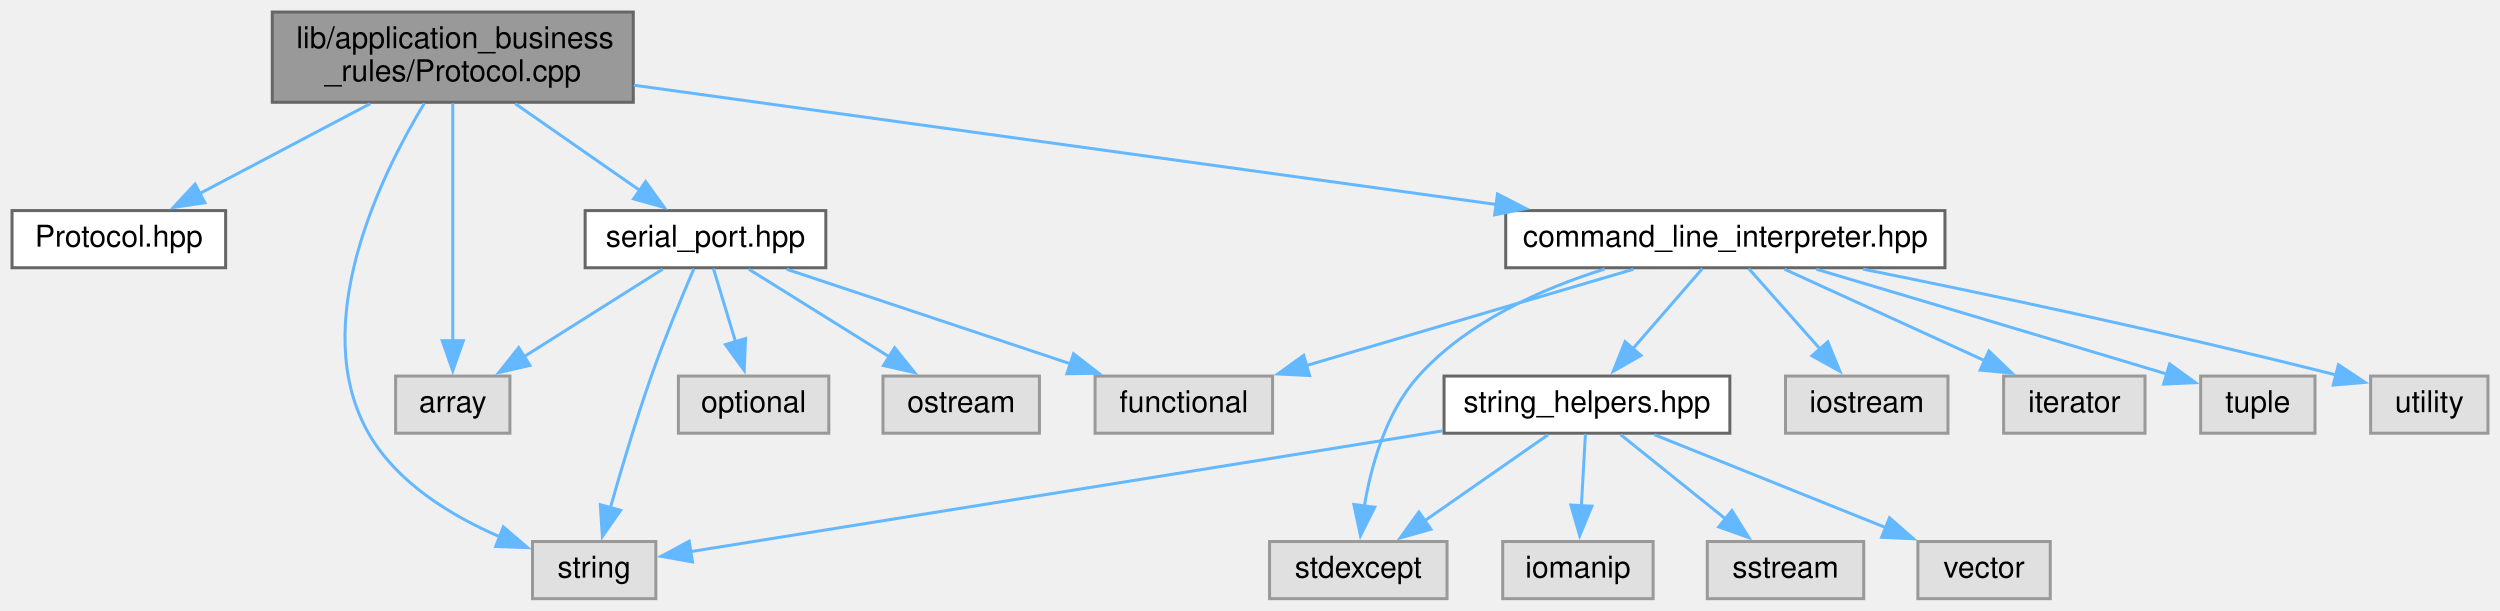
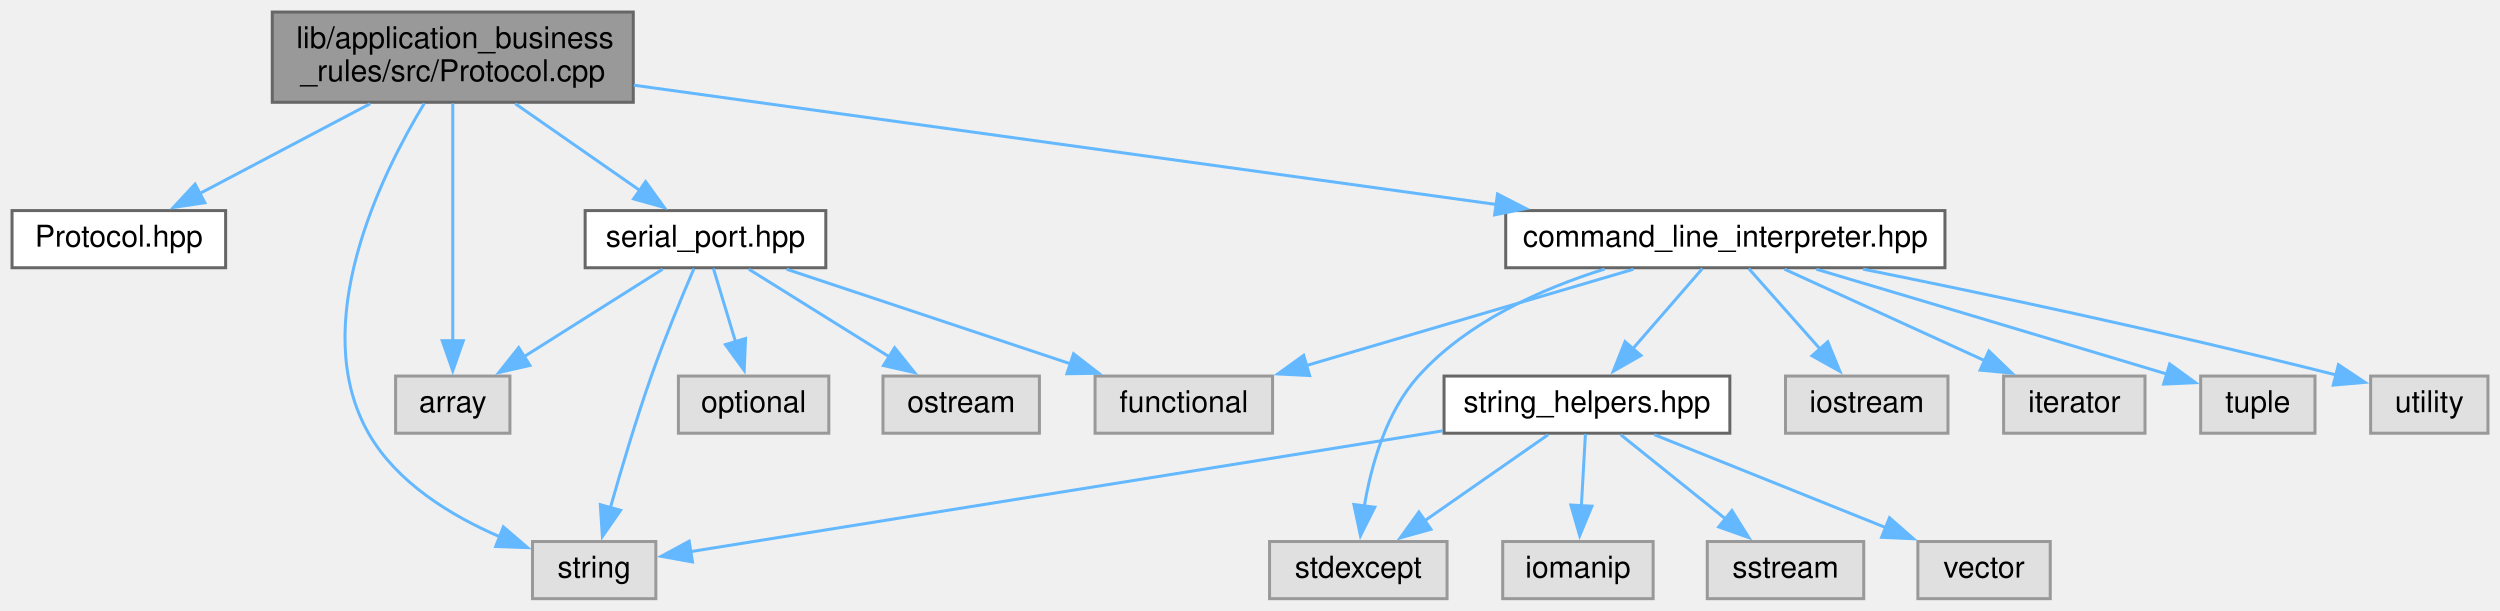
<svg xmlns="http://www.w3.org/2000/svg" xmlns:xlink="http://www.w3.org/1999/xlink" width="831pt" height="203pt" viewBox="0.00 0.00 831.00 203.00">
  <g id="graph0" class="graph" transform="scale(1 1) rotate(0) translate(4 199)">
    <g id="node1" class="node">
      <g id="a_node1">
        <a xlink:title=" ">
          <polygon fill="#999999" stroke="#666666" points="206.5,-195 86.5,-195 86.5,-165 206.5,-165 206.5,-195" />
          <text text-anchor="start" x="94.5" y="-183" font-family="Helvetica,sans-Serif" font-size="10.00">lib/application_business</text>
-           <text text-anchor="middle" x="146.5" y="-172" font-family="Helvetica,sans-Serif" font-size="10.00">_rules/Protocol.cpp</text>
+           <text text-anchor="middle" x="146.5" y="-172" font-family="Helvetica,sans-Serif" font-size="10.00">_rules/src/Protocol.cpp</text>
        </a>
      </g>
    </g>
    <g id="node2" class="node">
      <g id="a_node2">
        <a xlink:href="Protocol_8hpp.xhtml" target="_top" xlink:title=" ">
          <polygon fill="white" stroke="#666666" points="71,-129 0,-129 0,-110 71,-110 71,-129" />
          <text text-anchor="middle" x="35.5" y="-117" font-family="Helvetica,sans-Serif" font-size="10.00">Protocol.hpp</text>
        </a>
      </g>
    </g>
    <g id="edge1" class="edge">
      <path fill="none" stroke="#63b8ff" d="M119.06,-164.54C101.73,-155.4 79.44,-143.66 62.25,-134.6" />
      <polygon fill="#63b8ff" stroke="#63b8ff" points="64.1,-131.62 53.62,-130.05 60.84,-137.81 64.1,-131.62" />
    </g>
    <g id="node3" class="node">
      <g id="a_node3">
        <a xlink:href="command__line__interpreter_8hpp.xhtml" target="_top" xlink:title=" ">
          <polygon fill="white" stroke="#666666" points="642.5,-129 496.5,-129 496.5,-110 642.5,-110 642.5,-129" />
          <text text-anchor="middle" x="569.5" y="-117" font-family="Helvetica,sans-Serif" font-size="10.00">command_line_interpreter.hpp</text>
        </a>
      </g>
    </g>
    <g id="edge2" class="edge">
      <path fill="none" stroke="#63b8ff" d="M206.66,-170.68C282.03,-160.26 411.26,-142.38 493.42,-131.02" />
      <polygon fill="#63b8ff" stroke="#63b8ff" points="493.77,-134.51 503.2,-129.67 492.81,-127.57 493.77,-134.51" />
    </g>
    <g id="node11" class="node">
      <g id="a_node11">
        <a xlink:title=" ">
          <polygon fill="#e0e0e0" stroke="#999999" points="214,-19 173,-19 173,0 214,0 214,-19" />
          <text text-anchor="middle" x="193.5" y="-7" font-family="Helvetica,sans-Serif" font-size="10.00">string</text>
        </a>
      </g>
    </g>
    <g id="edge22" class="edge">
      <path fill="none" stroke="#63b8ff" d="M137.04,-164.65C122.43,-140.5 98.08,-90.86 118.5,-55 127.87,-38.54 146,-27.54 162.09,-20.59" />
      <polygon fill="#63b8ff" stroke="#63b8ff" points="163.32,-23.87 171.35,-16.97 160.77,-17.35 163.32,-23.87" />
    </g>
    <g id="node15" class="node">
      <g id="a_node15">
        <a xlink:href="serial__port_8hpp.xhtml" target="_top" xlink:title=" ">
          <polygon fill="white" stroke="#666666" points="270.5,-129 190.5,-129 190.5,-110 270.5,-110 270.5,-129" />
          <text text-anchor="middle" x="230.5" y="-117" font-family="Helvetica,sans-Serif" font-size="10.00">serial_port.hpp</text>
        </a>
      </g>
    </g>
    <g id="edge15" class="edge">
      <path fill="none" stroke="#63b8ff" d="M167.26,-164.54C179.84,-155.78 195.86,-144.63 208.63,-135.73" />
      <polygon fill="#63b8ff" stroke="#63b8ff" points="210.6,-138.63 216.8,-130.04 206.6,-132.88 210.6,-138.63" />
    </g>
    <g id="node16" class="node">
      <g id="a_node16">
        <a xlink:title=" ">
          <polygon fill="#e0e0e0" stroke="#999999" points="165.5,-74 127.5,-74 127.5,-55 165.5,-55 165.5,-74" />
          <text text-anchor="middle" x="146.5" y="-62" font-family="Helvetica,sans-Serif" font-size="10.00">array</text>
        </a>
      </g>
    </g>
    <g id="edge21" class="edge">
      <path fill="none" stroke="#63b8ff" d="M146.5,-164.63C146.5,-144.59 146.5,-108.17 146.5,-85.49" />
      <polygon fill="#63b8ff" stroke="#63b8ff" points="150,-85.74 146.5,-75.74 143,-85.74 150,-85.74" />
    </g>
    <g id="node4" class="node">
      <g id="a_node4">
        <a xlink:title=" ">
          <polygon fill="#e0e0e0" stroke="#999999" points="419,-74 360,-74 360,-55 419,-55 419,-74" />
          <text text-anchor="middle" x="389.5" y="-62" font-family="Helvetica,sans-Serif" font-size="10.00">functional</text>
        </a>
      </g>
    </g>
    <g id="edge3" class="edge">
      <path fill="none" stroke="#63b8ff" d="M538.97,-109.51C508.96,-100.67 462.98,-87.14 429.95,-77.41" />
      <polygon fill="#63b8ff" stroke="#63b8ff" points="431.32,-74.16 420.74,-74.7 429.34,-80.88 431.32,-74.16" />
    </g>
    <g id="node5" class="node">
      <g id="a_node5">
        <a xlink:title=" ">
          <polygon fill="#e0e0e0" stroke="#999999" points="643.5,-74 589.5,-74 589.5,-55 643.5,-55 643.5,-74" />
          <text text-anchor="middle" x="616.5" y="-62" font-family="Helvetica,sans-Serif" font-size="10.00">iostream</text>
        </a>
      </g>
    </g>
    <g id="edge4" class="edge">
      <path fill="none" stroke="#63b8ff" d="M577.26,-109.75C583.69,-102.5 593.01,-91.98 600.96,-83.02" />
      <polygon fill="#63b8ff" stroke="#63b8ff" points="603.55,-85.38 607.57,-75.57 598.31,-80.73 603.55,-85.38" />
    </g>
    <g id="node6" class="node">
      <g id="a_node6">
        <a xlink:title=" ">
          <polygon fill="#e0e0e0" stroke="#999999" points="709,-74 662,-74 662,-55 709,-55 709,-74" />
          <text text-anchor="middle" x="685.5" y="-62" font-family="Helvetica,sans-Serif" font-size="10.00">iterator</text>
        </a>
      </g>
    </g>
    <g id="edge5" class="edge">
      <path fill="none" stroke="#63b8ff" d="M589.18,-109.51C607.45,-101.16 634.91,-88.61 655.85,-79.05" />
      <polygon fill="#63b8ff" stroke="#63b8ff" points="657.1,-82.33 664.74,-74.99 654.19,-75.96 657.1,-82.33" />
    </g>
    <g id="node7" class="node">
      <g id="a_node7">
        <a xlink:title=" ">
          <polygon fill="#e0e0e0" stroke="#999999" points="477,-19 418,-19 418,0 477,0 477,-19" />
          <text text-anchor="middle" x="447.5" y="-7" font-family="Helvetica,sans-Serif" font-size="10.00">stdexcept</text>
        </a>
      </g>
    </g>
    <g id="edge6" class="edge">
      <path fill="none" stroke="#63b8ff" d="M529.39,-109.58C508.34,-102.99 483.65,-91.96 467.5,-74 456.73,-62.02 451.76,-44.27 449.47,-30.58" />
      <polygon fill="#63b8ff" stroke="#63b8ff" points="452.97,-30.4 448.22,-20.93 446.03,-31.3 452.97,-30.4" />
    </g>
    <g id="node8" class="node">
      <g id="a_node8">
        <a xlink:href="string__helpers_8hpp.xhtml" target="_top" xlink:title=" ">
          <polygon fill="white" stroke="#666666" points="571,-74 476,-74 476,-55 571,-55 571,-74" />
          <text text-anchor="middle" x="523.5" y="-62" font-family="Helvetica,sans-Serif" font-size="10.00">string_helpers.hpp</text>
        </a>
      </g>
    </g>
    <g id="edge7" class="edge">
      <path fill="none" stroke="#63b8ff" d="M561.9,-109.75C555.62,-102.5 546.49,-91.98 538.7,-83.02" />
      <polygon fill="#63b8ff" stroke="#63b8ff" points="541.45,-80.84 532.25,-75.59 536.16,-85.43 541.45,-80.84" />
    </g>
    <g id="node13" class="node">
      <g id="a_node13">
        <a xlink:title=" ">
          <polygon fill="#e0e0e0" stroke="#999999" points="765.5,-74 727.5,-74 727.5,-55 765.5,-55 765.5,-74" />
          <text text-anchor="middle" x="746.5" y="-62" font-family="Helvetica,sans-Serif" font-size="10.00">tuple</text>
        </a>
      </g>
    </g>
    <g id="edge13" class="edge">
      <path fill="none" stroke="#63b8ff" d="M599.76,-109.51C627.7,-101.19 670.62,-88.4 716.46,-74.6" />
      <polygon fill="#63b8ff" stroke="#63b8ff" points="717.21,-78.03 725.77,-71.8 715.19,-71.33 717.21,-78.03" />
    </g>
    <g id="node14" class="node">
      <g id="a_node14">
        <a xlink:title=" ">
          <polygon fill="#e0e0e0" stroke="#999999" points="823,-74 784,-74 784,-55 823,-55 823,-74" />
          <text text-anchor="middle" x="803.5" y="-62" font-family="Helvetica,sans-Serif" font-size="10.00">utility</text>
        </a>
      </g>
    </g>
    <g id="edge14" class="edge">
      <path fill="none" stroke="#63b8ff" d="M615.31,-109.53C654.56,-101.63 712.82,-89.39 772.44,-74.38" />
      <polygon fill="#63b8ff" stroke="#63b8ff" points="773.29,-77.77 782.12,-71.91 771.56,-70.99 773.29,-77.77" />
    </g>
    <g id="edge10" class="edge">
      <path fill="none" stroke="#63b8ff" d="M510.61,-54.51C499.4,-46.7 482.93,-35.21 469.62,-25.93" />
      <polygon fill="#63b8ff" stroke="#63b8ff" points="471.65,-23.07 461.44,-20.22 467.64,-28.81 471.65,-23.07" />
    </g>
    <g id="node9" class="node">
      <g id="a_node9">
        <a xlink:title=" ">
          <polygon fill="#e0e0e0" stroke="#999999" points="545.5,-19 495.5,-19 495.5,0 545.5,0 545.5,-19" />
          <text text-anchor="middle" x="520.5" y="-7" font-family="Helvetica,sans-Serif" font-size="10.00">iomanip</text>
        </a>
      </g>
    </g>
    <g id="edge8" class="edge">
      <path fill="none" stroke="#63b8ff" d="M523,-54.75C522.64,-48.27 522.12,-39.16 521.65,-30.9" />
      <polygon fill="#63b8ff" stroke="#63b8ff" points="525.15,-30.74 521.09,-20.95 518.16,-31.13 525.15,-30.74" />
    </g>
    <g id="node10" class="node">
      <g id="a_node10">
        <a xlink:title=" ">
          <polygon fill="#e0e0e0" stroke="#999999" points="615.5,-19 563.5,-19 563.5,0 615.5,0 615.5,-19" />
          <text text-anchor="middle" x="589.5" y="-7" font-family="Helvetica,sans-Serif" font-size="10.00">sstream</text>
        </a>
      </g>
    </g>
    <g id="edge9" class="edge">
      <path fill="none" stroke="#63b8ff" d="M534.7,-54.51C544.24,-46.85 558.17,-35.66 569.61,-26.47" />
      <polygon fill="#63b8ff" stroke="#63b8ff" points="571.68,-29.3 577.29,-20.31 567.3,-23.84 571.68,-29.3" />
    </g>
    <g id="edge11" class="edge">
      <path fill="none" stroke="#63b8ff" d="M475.52,-55.79C407.11,-44.81 283.44,-24.95 225.31,-15.61" />
      <polygon fill="#63b8ff" stroke="#63b8ff" points="226.19,-12.21 215.77,-14.08 225.08,-19.12 226.19,-12.21" />
    </g>
    <g id="node12" class="node">
      <g id="a_node12">
        <a xlink:title=" ">
          <polygon fill="#e0e0e0" stroke="#999999" points="677.5,-19 633.5,-19 633.5,0 677.5,0 677.5,-19" />
          <text text-anchor="middle" x="655.5" y="-7" font-family="Helvetica,sans-Serif" font-size="10.00">vector</text>
        </a>
      </g>
    </g>
    <g id="edge12" class="edge">
      <path fill="none" stroke="#63b8ff" d="M545.89,-54.51C567.07,-46.01 599.09,-33.15 623.06,-23.53" />
      <polygon fill="#63b8ff" stroke="#63b8ff" points="624.06,-26.9 632.03,-19.92 621.45,-20.4 624.06,-26.9" />
    </g>
    <g id="edge17" class="edge">
      <path fill="none" stroke="#63b8ff" d="M257.47,-109.51C283.48,-100.84 323.05,-87.65 352.1,-77.97" />
      <polygon fill="#63b8ff" stroke="#63b8ff" points="352.85,-81.41 361.23,-74.92 350.63,-74.77 352.85,-81.41" />
    </g>
    <g id="edge20" class="edge">
      <path fill="none" stroke="#63b8ff" d="M226.67,-109.73C222.84,-100.82 216.92,-86.58 212.5,-74 207.41,-59.5 202.46,-42.86 198.89,-30.25" />
      <polygon fill="#63b8ff" stroke="#63b8ff" points="202.28,-29.37 196.23,-20.67 195.54,-31.24 202.28,-29.37" />
    </g>
    <g id="edge16" class="edge">
      <path fill="none" stroke="#63b8ff" d="M216.25,-109.51C203.62,-101.54 184.94,-89.75 170.09,-80.38" />
      <polygon fill="#63b8ff" stroke="#63b8ff" points="172.14,-77.54 161.82,-75.17 168.41,-83.46 172.14,-77.54" />
    </g>
    <g id="node17" class="node">
      <g id="a_node17">
        <a xlink:title=" ">
          <polygon fill="#e0e0e0" stroke="#999999" points="271.5,-74 221.5,-74 221.5,-55 271.5,-55 271.5,-74" />
          <text text-anchor="middle" x="246.5" y="-62" font-family="Helvetica,sans-Serif" font-size="10.00">optional</text>
        </a>
      </g>
    </g>
    <g id="edge18" class="edge">
      <path fill="none" stroke="#63b8ff" d="M233.14,-109.75C235.14,-103.11 237.98,-93.73 240.52,-85.31" />
      <polygon fill="#63b8ff" stroke="#63b8ff" points="243.82,-86.48 243.36,-75.89 237.12,-84.45 243.82,-86.48" />
    </g>
    <g id="node18" class="node">
      <g id="a_node18">
        <a xlink:title=" ">
          <polygon fill="#e0e0e0" stroke="#999999" points="341.5,-74 289.5,-74 289.5,-55 341.5,-55 341.5,-74" />
          <text text-anchor="middle" x="315.5" y="-62" font-family="Helvetica,sans-Serif" font-size="10.00">ostream</text>
        </a>
      </g>
    </g>
    <g id="edge19" class="edge">
      <path fill="none" stroke="#63b8ff" d="M244.92,-109.51C257.7,-101.54 276.6,-89.75 291.63,-80.38" />
      <polygon fill="#63b8ff" stroke="#63b8ff" points="293.38,-83.42 300.01,-75.16 289.67,-77.48 293.38,-83.42" />
    </g>
  </g>
</svg>
